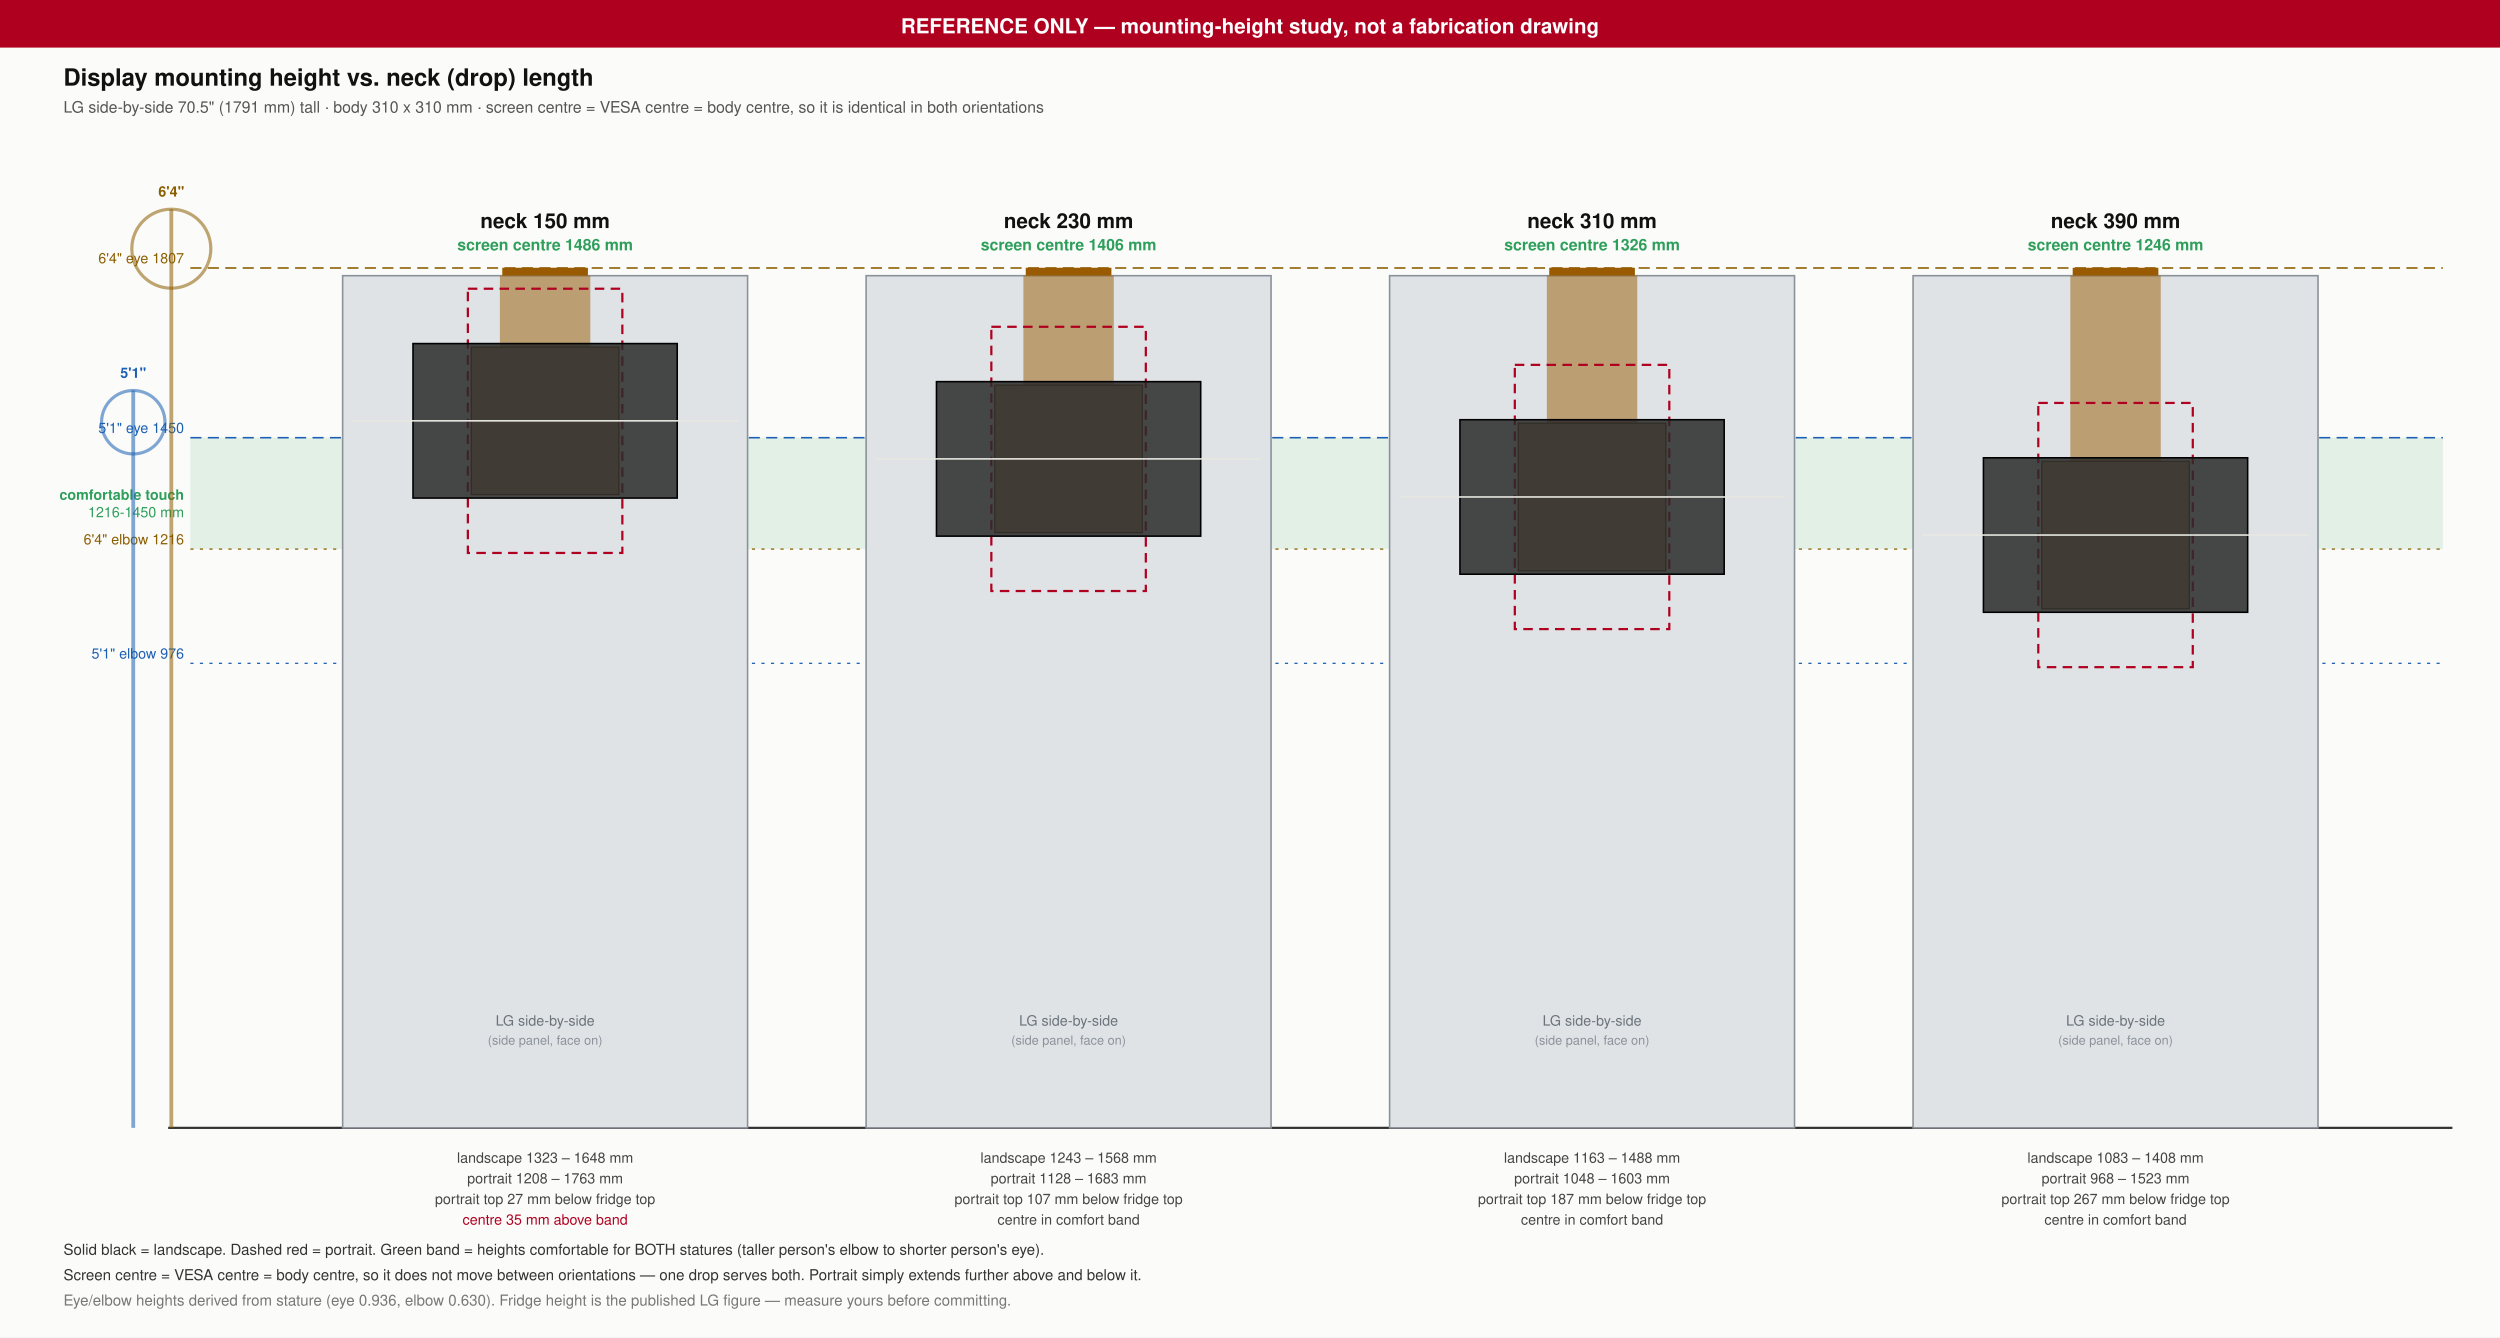
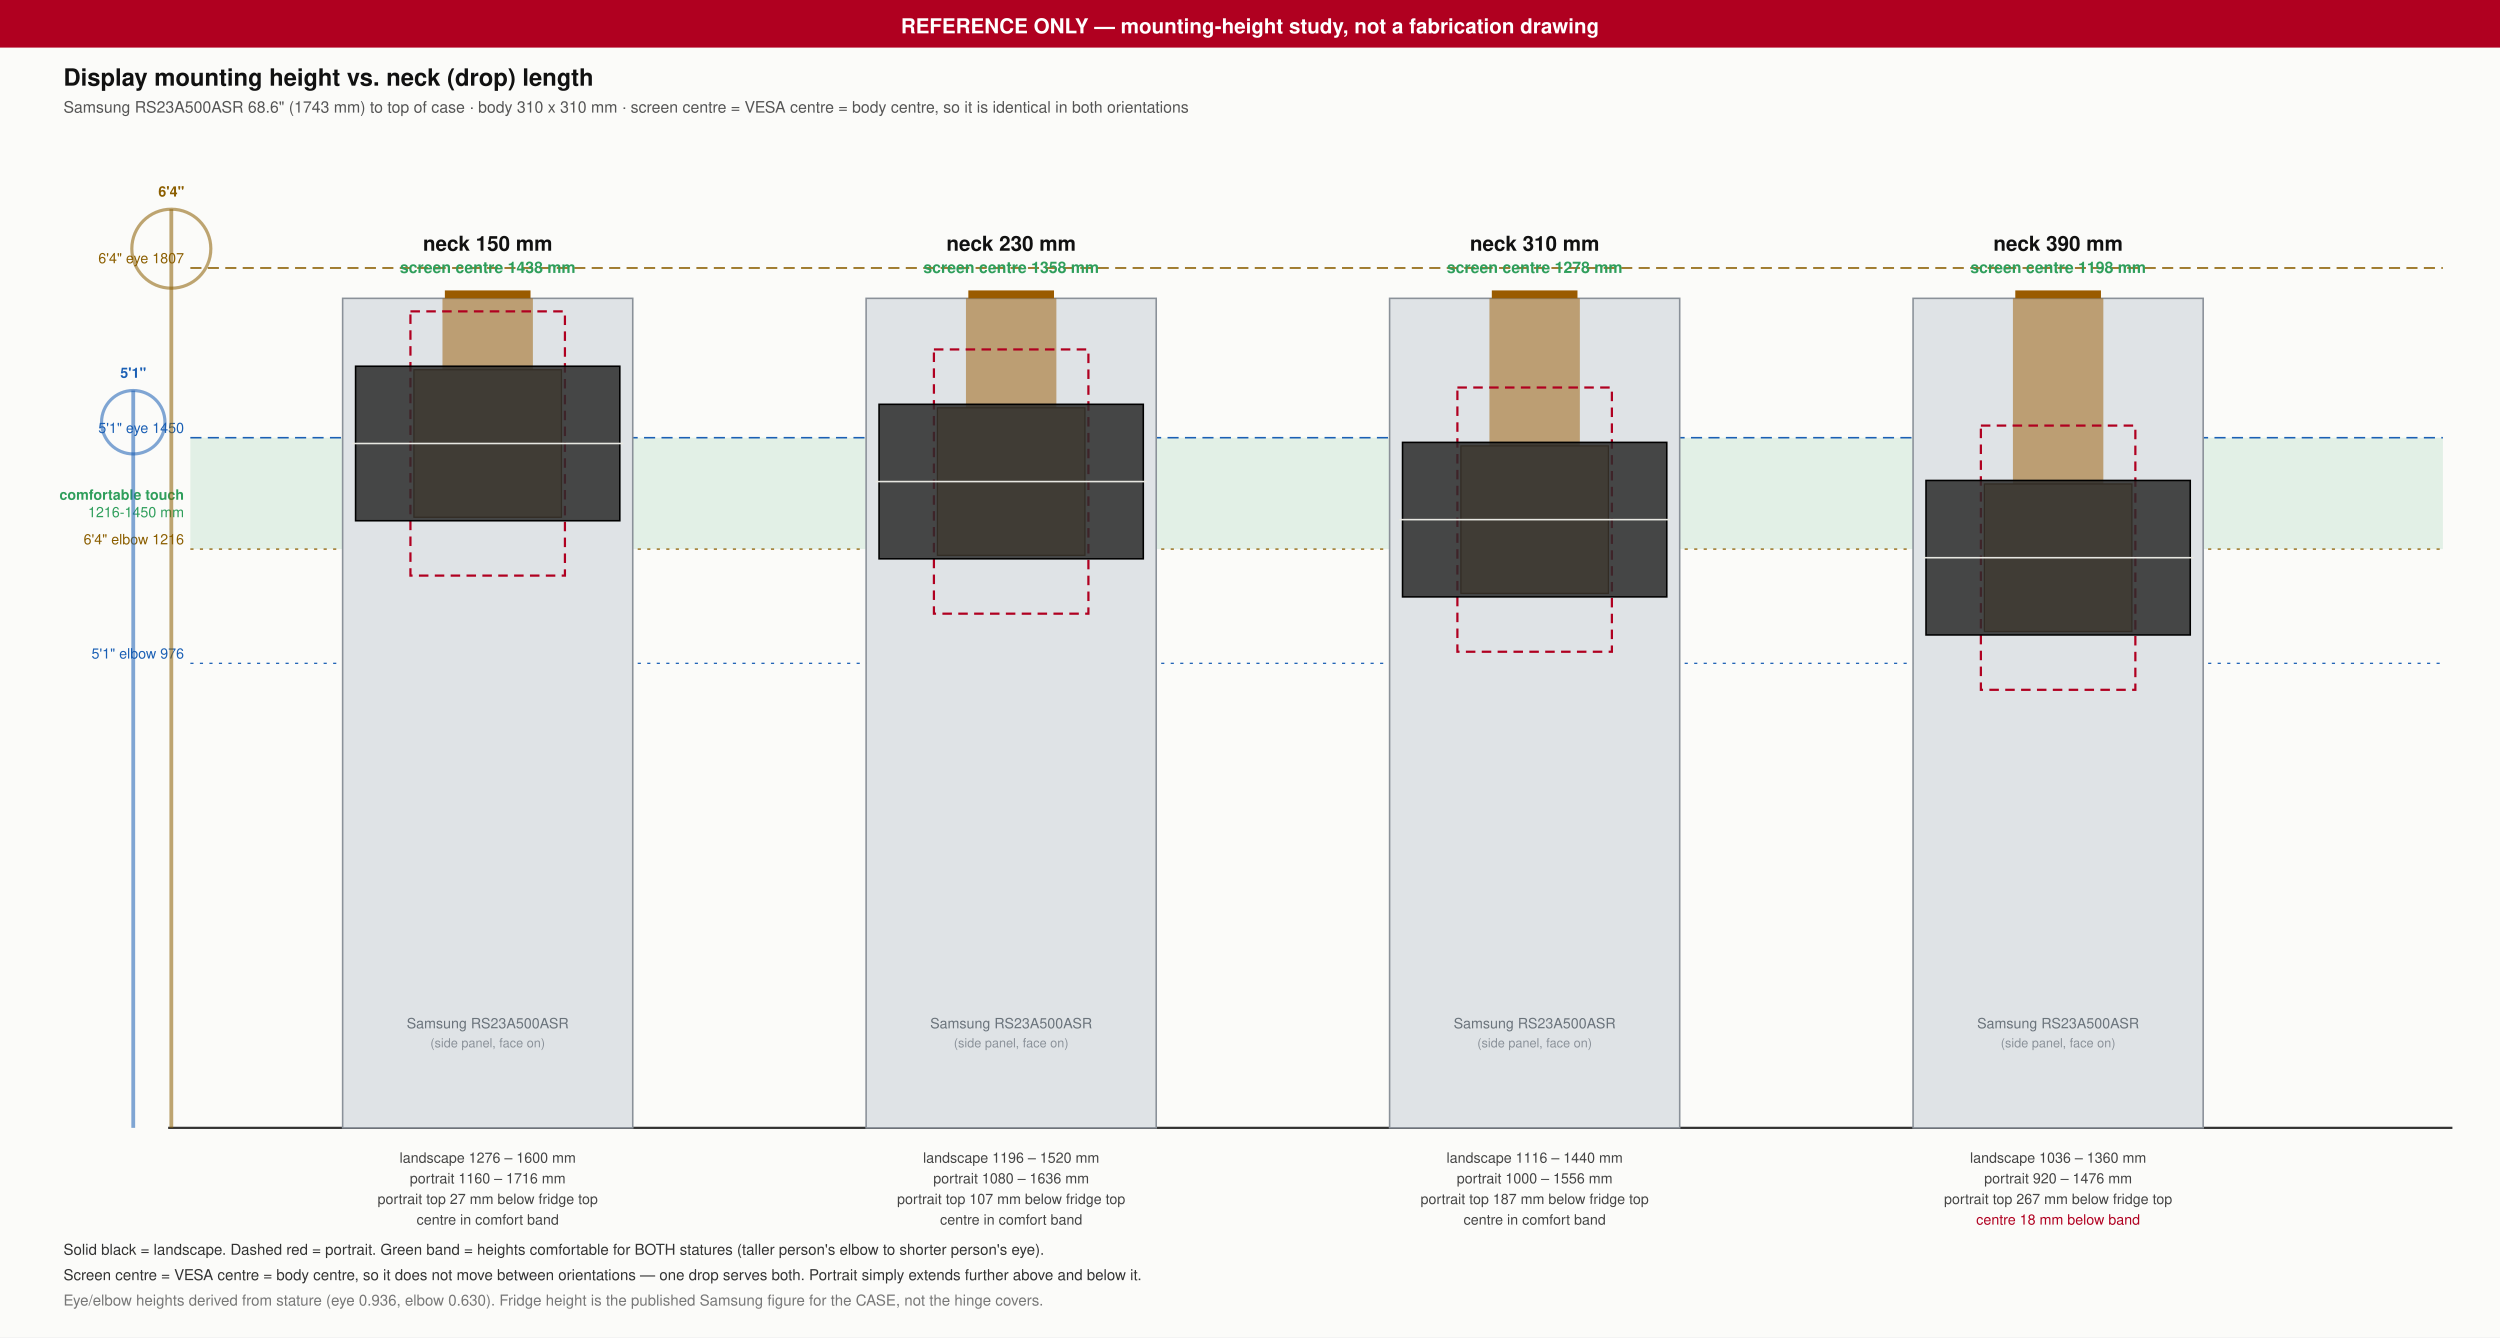
<svg xmlns="http://www.w3.org/2000/svg" width="1576" height="843" viewBox="0 0 1576 843">
  <rect width="1576" height="843" fill="#fbfbf9" />
  <rect x="0" y="0" width="1576" height="30" fill="#b00020" />
  <text x="788.00" y="21.00" font-family="Helvetica,Arial,sans-serif" font-size="13" text-anchor="middle" fill="#fff" font-weight="bold">REFERENCE ONLY — mounting-height study, not a fabrication drawing</text>
  <text x="40.00" y="54.00" font-family="Helvetica,Arial,sans-serif" font-size="15" text-anchor="start" fill="#111" font-weight="bold">Display mounting height vs. neck (drop) length</text>
-   <text x="40.00" y="71.00" font-family="Helvetica,Arial,sans-serif" font-size="10" text-anchor="start" fill="#555" font-weight="normal">LG side-by-side 70.5" (1791 mm) tall · body 310 x 310 mm · screen centre = VESA centre = body centre, so it is identical in both orientations</text>
+   <text x="40.00" y="71.00" font-family="Helvetica,Arial,sans-serif" font-size="10" text-anchor="start" fill="#555" font-weight="normal">Samsung RS23A500ASR 68.6" (1743 mm) to top of case · body 310 x 310 mm · screen centre = VESA centre = body centre, so it is identical in both orientations</text>
  <rect x="120" y="275.93" width="1420" height="70.23" fill="#2e9e5b" fill-opacity="0.12" />
  <line x1="120" y1="275.93" x2="1540" y2="275.93" stroke="#1a5fb4" stroke-width="1" stroke-dasharray="7 4" />
  <text x="116.00" y="272.93" font-family="Helvetica,Arial,sans-serif" font-size="9" text-anchor="end" fill="#1a5fb4" font-weight="normal">5'1" eye 1450</text>
  <line x1="120" y1="418.16" x2="1540" y2="418.16" stroke="#1a5fb4" stroke-width="0.8" stroke-dasharray="2 4" />
  <text x="116.00" y="415.16" font-family="Helvetica,Arial,sans-serif" font-size="9" text-anchor="end" fill="#1a5fb4" font-weight="normal">5'1" elbow 976</text>
  <line x1="120" y1="168.94" x2="1540" y2="168.94" stroke="#8b5e00" stroke-width="1" stroke-dasharray="7 4" />
  <text x="116.00" y="165.94" font-family="Helvetica,Arial,sans-serif" font-size="9" text-anchor="end" fill="#8b5e00" font-weight="normal">6'4" eye 1807</text>
  <line x1="120" y1="346.15" x2="1540" y2="346.15" stroke="#8b5e00" stroke-width="0.8" stroke-dasharray="2 4" />
  <text x="116.00" y="343.15" font-family="Helvetica,Arial,sans-serif" font-size="9" text-anchor="end" fill="#8b5e00" font-weight="normal">6'4" elbow 1216</text>
  <text x="116.00" y="315.04" font-family="Helvetica,Arial,sans-serif" font-size="9" text-anchor="end" fill="#2e9e5b" font-weight="bold">comfortable touch</text>
  <text x="116.00" y="326.04" font-family="Helvetica,Arial,sans-serif" font-size="9" text-anchor="end" fill="#2e9e5b" font-weight="normal">1216-1450 mm</text>
  <line x1="106" y1="711.00" x2="1546" y2="711.00" stroke="#333" stroke-width="1.4" />
-   <rect x="216.00" y="173.79" width="255.27" height="537.21" fill="#dfe3e6" stroke="#8a9199" stroke-width="1" />
-   <text x="343.63" y="646.53" font-family="Helvetica,Arial,sans-serif" font-size="9" text-anchor="middle" fill="#6a737b" font-weight="normal">LG side-by-side</text>
-   <text x="343.63" y="658.53" font-family="Helvetica,Arial,sans-serif" font-size="8" text-anchor="middle" fill="#8a9199" font-weight="normal">(side panel, face on)</text>
-   <rect x="316.63" y="168.79" width="54.00" height="5" fill="#9a5b00" />
-   <rect x="315.13" y="173.79" width="57.00" height="45.00" fill="#9a5b00" fill-opacity="0.5" />
-   <rect x="297.13" y="218.79" width="93.00" height="93.00" fill="#9a5b00" fill-opacity="0.5" stroke="#5d3600" stroke-width="0.8" />
-   <rect x="294.94" y="182.01" width="97.39" height="166.57" fill="none" stroke="#b00020" stroke-width="1.4" stroke-dasharray="6 4" />
-   <rect x="260.35" y="216.59" width="166.57" height="97.39" fill="#2b2b2b" fill-opacity="0.85" stroke="#000" />
-   <line x1="222.00" y1="265.29" x2="465.27" y2="265.29" stroke="#e8e8e2" stroke-width="1" />
-   <text x="343.63" y="143.79" font-family="Helvetica,Arial,sans-serif" font-size="13" text-anchor="middle" fill="#111" font-weight="bold">neck 150 mm</text>
-   <text x="343.63" y="157.79" font-family="Helvetica,Arial,sans-serif" font-size="10" text-anchor="middle" fill="#2e9e5b" font-weight="bold">screen centre 1486 mm</text>
-   <text x="343.63" y="733.00" font-family="Helvetica,Arial,sans-serif" font-size="9" text-anchor="middle" fill="#444" font-weight="normal">landscape  1323 – 1648 mm</text>
-   <text x="343.63" y="746.00" font-family="Helvetica,Arial,sans-serif" font-size="9" text-anchor="middle" fill="#444" font-weight="normal">portrait   1208 – 1763 mm</text>
-   <text x="343.63" y="759.00" font-family="Helvetica,Arial,sans-serif" font-size="9" text-anchor="middle" fill="#444" font-weight="normal">portrait top 27 mm below fridge top</text>
-   <text x="343.63" y="772.00" font-family="Helvetica,Arial,sans-serif" font-size="9" text-anchor="middle" fill="#b00020" font-weight="normal">centre 35 mm above band</text>
-   <rect x="546.00" y="173.79" width="255.27" height="537.21" fill="#dfe3e6" stroke="#8a9199" stroke-width="1" />
-   <text x="673.63" y="646.53" font-family="Helvetica,Arial,sans-serif" font-size="9" text-anchor="middle" fill="#6a737b" font-weight="normal">LG side-by-side</text>
-   <text x="673.63" y="658.53" font-family="Helvetica,Arial,sans-serif" font-size="8" text-anchor="middle" fill="#8a9199" font-weight="normal">(side panel, face on)</text>
-   <rect x="646.63" y="168.79" width="54.00" height="5" fill="#9a5b00" />
-   <rect x="645.13" y="173.79" width="57.00" height="69.00" fill="#9a5b00" fill-opacity="0.5" />
-   <rect x="627.13" y="242.79" width="93.00" height="93.00" fill="#9a5b00" fill-opacity="0.5" stroke="#5d3600" stroke-width="0.8" />
-   <rect x="624.94" y="206.01" width="97.39" height="166.57" fill="none" stroke="#b00020" stroke-width="1.4" stroke-dasharray="6 4" />
-   <rect x="590.35" y="240.59" width="166.57" height="97.39" fill="#2b2b2b" fill-opacity="0.85" stroke="#000" />
-   <line x1="552.00" y1="289.29" x2="795.27" y2="289.29" stroke="#e8e8e2" stroke-width="1" />
-   <text x="673.63" y="143.79" font-family="Helvetica,Arial,sans-serif" font-size="13" text-anchor="middle" fill="#111" font-weight="bold">neck 230 mm</text>
-   <text x="673.63" y="157.79" font-family="Helvetica,Arial,sans-serif" font-size="10" text-anchor="middle" fill="#2e9e5b" font-weight="bold">screen centre 1406 mm</text>
-   <text x="673.63" y="733.00" font-family="Helvetica,Arial,sans-serif" font-size="9" text-anchor="middle" fill="#444" font-weight="normal">landscape  1243 – 1568 mm</text>
-   <text x="673.63" y="746.00" font-family="Helvetica,Arial,sans-serif" font-size="9" text-anchor="middle" fill="#444" font-weight="normal">portrait   1128 – 1683 mm</text>
-   <text x="673.63" y="759.00" font-family="Helvetica,Arial,sans-serif" font-size="9" text-anchor="middle" fill="#444" font-weight="normal">portrait top 107 mm below fridge top</text>
-   <text x="673.63" y="772.00" font-family="Helvetica,Arial,sans-serif" font-size="9" text-anchor="middle" fill="#444" font-weight="normal">centre in comfort band</text>
-   <rect x="876.00" y="173.79" width="255.27" height="537.21" fill="#dfe3e6" stroke="#8a9199" stroke-width="1" />
-   <text x="1003.63" y="646.53" font-family="Helvetica,Arial,sans-serif" font-size="9" text-anchor="middle" fill="#6a737b" font-weight="normal">LG side-by-side</text>
-   <text x="1003.63" y="658.53" font-family="Helvetica,Arial,sans-serif" font-size="8" text-anchor="middle" fill="#8a9199" font-weight="normal">(side panel, face on)</text>
-   <rect x="976.63" y="168.79" width="54.00" height="5" fill="#9a5b00" />
-   <rect x="975.13" y="173.79" width="57.00" height="93.00" fill="#9a5b00" fill-opacity="0.5" />
-   <rect x="957.13" y="266.79" width="93.00" height="93.00" fill="#9a5b00" fill-opacity="0.5" stroke="#5d3600" stroke-width="0.8" />
-   <rect x="954.94" y="230.01" width="97.39" height="166.57" fill="none" stroke="#b00020" stroke-width="1.4" stroke-dasharray="6 4" />
-   <rect x="920.35" y="264.59" width="166.57" height="97.39" fill="#2b2b2b" fill-opacity="0.85" stroke="#000" />
-   <line x1="882.00" y1="313.29" x2="1125.27" y2="313.29" stroke="#e8e8e2" stroke-width="1" />
-   <text x="1003.63" y="143.79" font-family="Helvetica,Arial,sans-serif" font-size="13" text-anchor="middle" fill="#111" font-weight="bold">neck 310 mm</text>
-   <text x="1003.63" y="157.79" font-family="Helvetica,Arial,sans-serif" font-size="10" text-anchor="middle" fill="#2e9e5b" font-weight="bold">screen centre 1326 mm</text>
-   <text x="1003.63" y="733.00" font-family="Helvetica,Arial,sans-serif" font-size="9" text-anchor="middle" fill="#444" font-weight="normal">landscape  1163 – 1488 mm</text>
-   <text x="1003.63" y="746.00" font-family="Helvetica,Arial,sans-serif" font-size="9" text-anchor="middle" fill="#444" font-weight="normal">portrait   1048 – 1603 mm</text>
-   <text x="1003.63" y="759.00" font-family="Helvetica,Arial,sans-serif" font-size="9" text-anchor="middle" fill="#444" font-weight="normal">portrait top 187 mm below fridge top</text>
-   <text x="1003.63" y="772.00" font-family="Helvetica,Arial,sans-serif" font-size="9" text-anchor="middle" fill="#444" font-weight="normal">centre in comfort band</text>
-   <rect x="1206.00" y="173.79" width="255.27" height="537.21" fill="#dfe3e6" stroke="#8a9199" stroke-width="1" />
-   <text x="1333.63" y="646.53" font-family="Helvetica,Arial,sans-serif" font-size="9" text-anchor="middle" fill="#6a737b" font-weight="normal">LG side-by-side</text>
-   <text x="1333.63" y="658.53" font-family="Helvetica,Arial,sans-serif" font-size="8" text-anchor="middle" fill="#8a9199" font-weight="normal">(side panel, face on)</text>
-   <rect x="1306.63" y="168.79" width="54.00" height="5" fill="#9a5b00" />
-   <rect x="1305.13" y="173.79" width="57.00" height="117.00" fill="#9a5b00" fill-opacity="0.5" />
-   <rect x="1287.13" y="290.79" width="93.00" height="93.00" fill="#9a5b00" fill-opacity="0.5" stroke="#5d3600" stroke-width="0.8" />
-   <rect x="1284.94" y="254.01" width="97.39" height="166.57" fill="none" stroke="#b00020" stroke-width="1.4" stroke-dasharray="6 4" />
-   <rect x="1250.35" y="288.59" width="166.57" height="97.39" fill="#2b2b2b" fill-opacity="0.85" stroke="#000" />
-   <line x1="1212.00" y1="337.29" x2="1455.27" y2="337.29" stroke="#e8e8e2" stroke-width="1" />
-   <text x="1333.63" y="143.79" font-family="Helvetica,Arial,sans-serif" font-size="13" text-anchor="middle" fill="#111" font-weight="bold">neck 390 mm</text>
-   <text x="1333.63" y="157.79" font-family="Helvetica,Arial,sans-serif" font-size="10" text-anchor="middle" fill="#2e9e5b" font-weight="bold">screen centre 1246 mm</text>
-   <text x="1333.63" y="733.00" font-family="Helvetica,Arial,sans-serif" font-size="9" text-anchor="middle" fill="#444" font-weight="normal">landscape  1083 – 1408 mm</text>
-   <text x="1333.63" y="746.00" font-family="Helvetica,Arial,sans-serif" font-size="9" text-anchor="middle" fill="#444" font-weight="normal">portrait   968 – 1523 mm</text>
-   <text x="1333.63" y="759.00" font-family="Helvetica,Arial,sans-serif" font-size="9" text-anchor="middle" fill="#444" font-weight="normal">portrait top 267 mm below fridge top</text>
-   <text x="1333.63" y="772.00" font-family="Helvetica,Arial,sans-serif" font-size="9" text-anchor="middle" fill="#444" font-weight="normal">centre in comfort band</text>
+   <rect x="216.00" y="188.08" width="182.88" height="522.92" fill="#dfe3e6" stroke="#8a9199" stroke-width="1" />
+   <text x="307.44" y="648.25" font-family="Helvetica,Arial,sans-serif" font-size="9" text-anchor="middle" fill="#6a737b" font-weight="normal">Samsung RS23A500ASR</text>
+   <text x="307.44" y="660.25" font-family="Helvetica,Arial,sans-serif" font-size="8" text-anchor="middle" fill="#8a9199" font-weight="normal">(side panel, face on)</text>
+   <rect x="280.44" y="183.08" width="54.00" height="5" fill="#9a5b00" />
+   <rect x="278.94" y="188.08" width="57.00" height="45.00" fill="#9a5b00" fill-opacity="0.5" />
+   <rect x="260.94" y="233.08" width="93.00" height="93.00" fill="#9a5b00" fill-opacity="0.5" stroke="#5d3600" stroke-width="0.8" />
+   <rect x="258.74" y="196.29" width="97.39" height="166.57" fill="none" stroke="#b00020" stroke-width="1.4" stroke-dasharray="6 4" />
+   <rect x="224.16" y="230.88" width="166.57" height="97.39" fill="#2b2b2b" fill-opacity="0.85" stroke="#000" />
+   <line x1="222.00" y1="279.58" x2="392.88" y2="279.58" stroke="#e8e8e2" stroke-width="1" />
+   <text x="307.44" y="158.08" font-family="Helvetica,Arial,sans-serif" font-size="13" text-anchor="middle" fill="#111" font-weight="bold">neck 150 mm</text>
+   <text x="307.44" y="172.08" font-family="Helvetica,Arial,sans-serif" font-size="10" text-anchor="middle" fill="#2e9e5b" font-weight="bold">screen centre 1438 mm</text>
+   <text x="307.44" y="733.00" font-family="Helvetica,Arial,sans-serif" font-size="9" text-anchor="middle" fill="#444" font-weight="normal">landscape  1276 – 1600 mm</text>
+   <text x="307.44" y="746.00" font-family="Helvetica,Arial,sans-serif" font-size="9" text-anchor="middle" fill="#444" font-weight="normal">portrait   1160 – 1716 mm</text>
+   <text x="307.44" y="759.00" font-family="Helvetica,Arial,sans-serif" font-size="9" text-anchor="middle" fill="#444" font-weight="normal">portrait top 27 mm below fridge top</text>
+   <text x="307.44" y="772.00" font-family="Helvetica,Arial,sans-serif" font-size="9" text-anchor="middle" fill="#444" font-weight="normal">centre in comfort band</text>
+   <rect x="546.00" y="188.08" width="182.88" height="522.92" fill="#dfe3e6" stroke="#8a9199" stroke-width="1" />
+   <text x="637.44" y="648.25" font-family="Helvetica,Arial,sans-serif" font-size="9" text-anchor="middle" fill="#6a737b" font-weight="normal">Samsung RS23A500ASR</text>
+   <text x="637.44" y="660.25" font-family="Helvetica,Arial,sans-serif" font-size="8" text-anchor="middle" fill="#8a9199" font-weight="normal">(side panel, face on)</text>
+   <rect x="610.44" y="183.08" width="54.00" height="5" fill="#9a5b00" />
+   <rect x="608.94" y="188.08" width="57.00" height="69.00" fill="#9a5b00" fill-opacity="0.5" />
+   <rect x="590.94" y="257.08" width="93.00" height="93.00" fill="#9a5b00" fill-opacity="0.5" stroke="#5d3600" stroke-width="0.8" />
+   <rect x="588.74" y="220.29" width="97.39" height="166.57" fill="none" stroke="#b00020" stroke-width="1.4" stroke-dasharray="6 4" />
+   <rect x="554.16" y="254.88" width="166.57" height="97.39" fill="#2b2b2b" fill-opacity="0.85" stroke="#000" />
+   <line x1="552.00" y1="303.58" x2="722.88" y2="303.58" stroke="#e8e8e2" stroke-width="1" />
+   <text x="637.44" y="158.08" font-family="Helvetica,Arial,sans-serif" font-size="13" text-anchor="middle" fill="#111" font-weight="bold">neck 230 mm</text>
+   <text x="637.44" y="172.08" font-family="Helvetica,Arial,sans-serif" font-size="10" text-anchor="middle" fill="#2e9e5b" font-weight="bold">screen centre 1358 mm</text>
+   <text x="637.44" y="733.00" font-family="Helvetica,Arial,sans-serif" font-size="9" text-anchor="middle" fill="#444" font-weight="normal">landscape  1196 – 1520 mm</text>
+   <text x="637.44" y="746.00" font-family="Helvetica,Arial,sans-serif" font-size="9" text-anchor="middle" fill="#444" font-weight="normal">portrait   1080 – 1636 mm</text>
+   <text x="637.44" y="759.00" font-family="Helvetica,Arial,sans-serif" font-size="9" text-anchor="middle" fill="#444" font-weight="normal">portrait top 107 mm below fridge top</text>
+   <text x="637.44" y="772.00" font-family="Helvetica,Arial,sans-serif" font-size="9" text-anchor="middle" fill="#444" font-weight="normal">centre in comfort band</text>
+   <rect x="876.00" y="188.08" width="182.88" height="522.92" fill="#dfe3e6" stroke="#8a9199" stroke-width="1" />
+   <text x="967.44" y="648.25" font-family="Helvetica,Arial,sans-serif" font-size="9" text-anchor="middle" fill="#6a737b" font-weight="normal">Samsung RS23A500ASR</text>
+   <text x="967.44" y="660.25" font-family="Helvetica,Arial,sans-serif" font-size="8" text-anchor="middle" fill="#8a9199" font-weight="normal">(side panel, face on)</text>
+   <rect x="940.44" y="183.08" width="54.00" height="5" fill="#9a5b00" />
+   <rect x="938.94" y="188.08" width="57.00" height="93.00" fill="#9a5b00" fill-opacity="0.5" />
+   <rect x="920.94" y="281.08" width="93.00" height="93.00" fill="#9a5b00" fill-opacity="0.5" stroke="#5d3600" stroke-width="0.8" />
+   <rect x="918.74" y="244.29" width="97.39" height="166.57" fill="none" stroke="#b00020" stroke-width="1.4" stroke-dasharray="6 4" />
+   <rect x="884.16" y="278.88" width="166.57" height="97.39" fill="#2b2b2b" fill-opacity="0.85" stroke="#000" />
+   <line x1="882.00" y1="327.58" x2="1052.88" y2="327.58" stroke="#e8e8e2" stroke-width="1" />
+   <text x="967.44" y="158.08" font-family="Helvetica,Arial,sans-serif" font-size="13" text-anchor="middle" fill="#111" font-weight="bold">neck 310 mm</text>
+   <text x="967.44" y="172.08" font-family="Helvetica,Arial,sans-serif" font-size="10" text-anchor="middle" fill="#2e9e5b" font-weight="bold">screen centre 1278 mm</text>
+   <text x="967.44" y="733.00" font-family="Helvetica,Arial,sans-serif" font-size="9" text-anchor="middle" fill="#444" font-weight="normal">landscape  1116 – 1440 mm</text>
+   <text x="967.44" y="746.00" font-family="Helvetica,Arial,sans-serif" font-size="9" text-anchor="middle" fill="#444" font-weight="normal">portrait   1000 – 1556 mm</text>
+   <text x="967.44" y="759.00" font-family="Helvetica,Arial,sans-serif" font-size="9" text-anchor="middle" fill="#444" font-weight="normal">portrait top 187 mm below fridge top</text>
+   <text x="967.44" y="772.00" font-family="Helvetica,Arial,sans-serif" font-size="9" text-anchor="middle" fill="#444" font-weight="normal">centre in comfort band</text>
+   <rect x="1206.00" y="188.08" width="182.88" height="522.92" fill="#dfe3e6" stroke="#8a9199" stroke-width="1" />
+   <text x="1297.44" y="648.25" font-family="Helvetica,Arial,sans-serif" font-size="9" text-anchor="middle" fill="#6a737b" font-weight="normal">Samsung RS23A500ASR</text>
+   <text x="1297.44" y="660.25" font-family="Helvetica,Arial,sans-serif" font-size="8" text-anchor="middle" fill="#8a9199" font-weight="normal">(side panel, face on)</text>
+   <rect x="1270.44" y="183.08" width="54.00" height="5" fill="#9a5b00" />
+   <rect x="1268.94" y="188.08" width="57.00" height="117.00" fill="#9a5b00" fill-opacity="0.5" />
+   <rect x="1250.94" y="305.08" width="93.00" height="93.00" fill="#9a5b00" fill-opacity="0.5" stroke="#5d3600" stroke-width="0.8" />
+   <rect x="1248.74" y="268.29" width="97.39" height="166.57" fill="none" stroke="#b00020" stroke-width="1.4" stroke-dasharray="6 4" />
+   <rect x="1214.16" y="302.88" width="166.57" height="97.39" fill="#2b2b2b" fill-opacity="0.85" stroke="#000" />
+   <line x1="1212.00" y1="351.58" x2="1382.88" y2="351.58" stroke="#e8e8e2" stroke-width="1" />
+   <text x="1297.44" y="158.08" font-family="Helvetica,Arial,sans-serif" font-size="13" text-anchor="middle" fill="#111" font-weight="bold">neck 390 mm</text>
+   <text x="1297.44" y="172.08" font-family="Helvetica,Arial,sans-serif" font-size="10" text-anchor="middle" fill="#2e9e5b" font-weight="bold">screen centre 1198 mm</text>
+   <text x="1297.44" y="733.00" font-family="Helvetica,Arial,sans-serif" font-size="9" text-anchor="middle" fill="#444" font-weight="normal">landscape  1036 – 1360 mm</text>
+   <text x="1297.44" y="746.00" font-family="Helvetica,Arial,sans-serif" font-size="9" text-anchor="middle" fill="#444" font-weight="normal">portrait   920 – 1476 mm</text>
+   <text x="1297.44" y="759.00" font-family="Helvetica,Arial,sans-serif" font-size="9" text-anchor="middle" fill="#444" font-weight="normal">portrait top 267 mm below fridge top</text>
+   <text x="1297.44" y="772.00" font-family="Helvetica,Arial,sans-serif" font-size="9" text-anchor="middle" fill="#b00020" font-weight="normal">centre 18 mm below band</text>
  <line x1="84.00" y1="711.00" x2="84.00" y2="246.18" stroke="#1a5fb4" stroke-width="2.4" stroke-opacity="0.55" />
  <circle cx="84.00" cy="266.17" r="19.99" fill="none" stroke="#1a5fb4" stroke-width="2" stroke-opacity="0.55" />
  <text x="84.00" y="238.18" font-family="Helvetica,Arial,sans-serif" font-size="9" text-anchor="middle" fill="#1a5fb4" font-weight="bold">5'1"</text>
  <line x1="108.00" y1="711.00" x2="108.00" y2="131.88" stroke="#8b5e00" stroke-width="2.4" stroke-opacity="0.55" />
  <circle cx="108.00" cy="156.78" r="24.90" fill="none" stroke="#8b5e00" stroke-width="2" stroke-opacity="0.55" />
  <text x="108.00" y="123.88" font-family="Helvetica,Arial,sans-serif" font-size="9" text-anchor="middle" fill="#8b5e00" font-weight="bold">6'4"</text>
  <text x="40.00" y="791.00" font-family="Helvetica,Arial,sans-serif" font-size="9.5" text-anchor="start" fill="#333" font-weight="normal">Solid black = landscape. Dashed red = portrait. Green band = heights comfortable for BOTH statures (taller person's elbow to shorter person's eye).</text>
  <text x="40.00" y="807.00" font-family="Helvetica,Arial,sans-serif" font-size="9.5" text-anchor="start" fill="#333" font-weight="normal">Screen centre = VESA centre = body centre, so it does not move between orientations — one drop serves both. Portrait simply extends further above and below it.</text>
-   <text x="40.00" y="823.00" font-family="Helvetica,Arial,sans-serif" font-size="9.5" text-anchor="start" fill="#777" font-weight="normal">Eye/elbow heights derived from stature (eye 0.936, elbow 0.630). Fridge height is the published LG figure — measure yours before committing.</text>
+   <text x="40.00" y="823.00" font-family="Helvetica,Arial,sans-serif" font-size="9.5" text-anchor="start" fill="#777" font-weight="normal">Eye/elbow heights derived from stature (eye 0.936, elbow 0.630). Fridge height is the published Samsung figure for the CASE, not the hinge covers.</text>
</svg>
